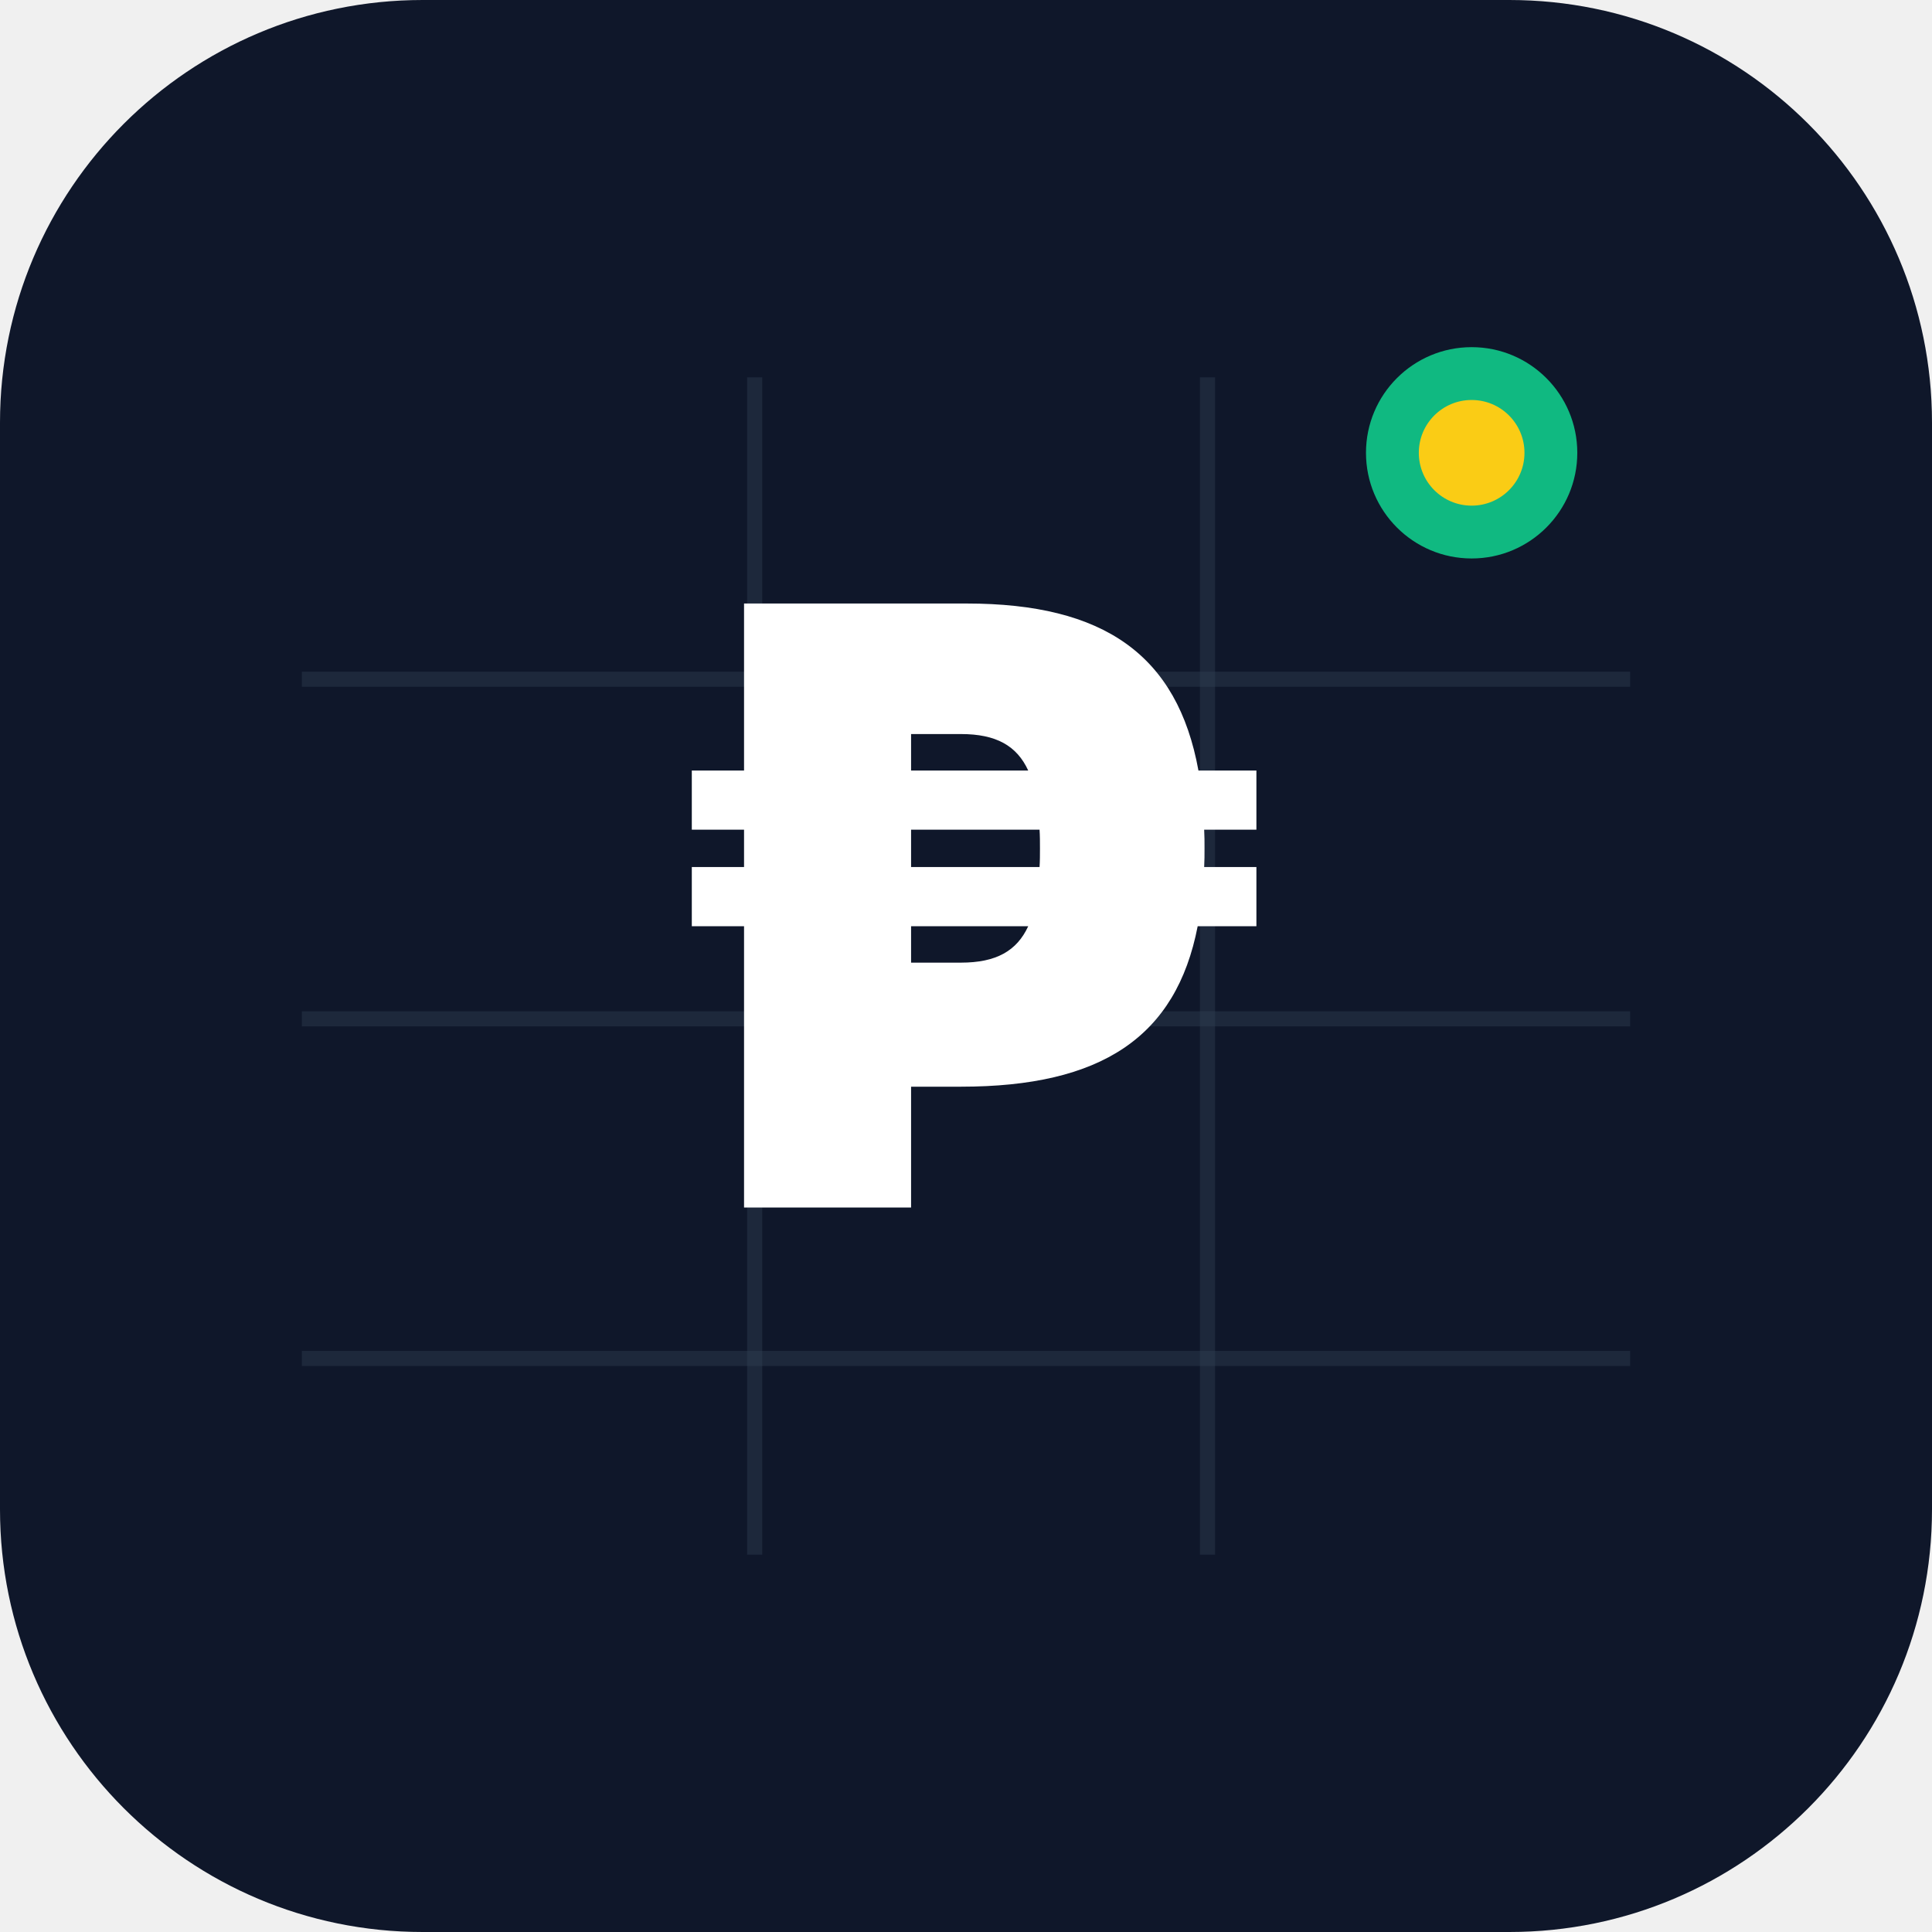
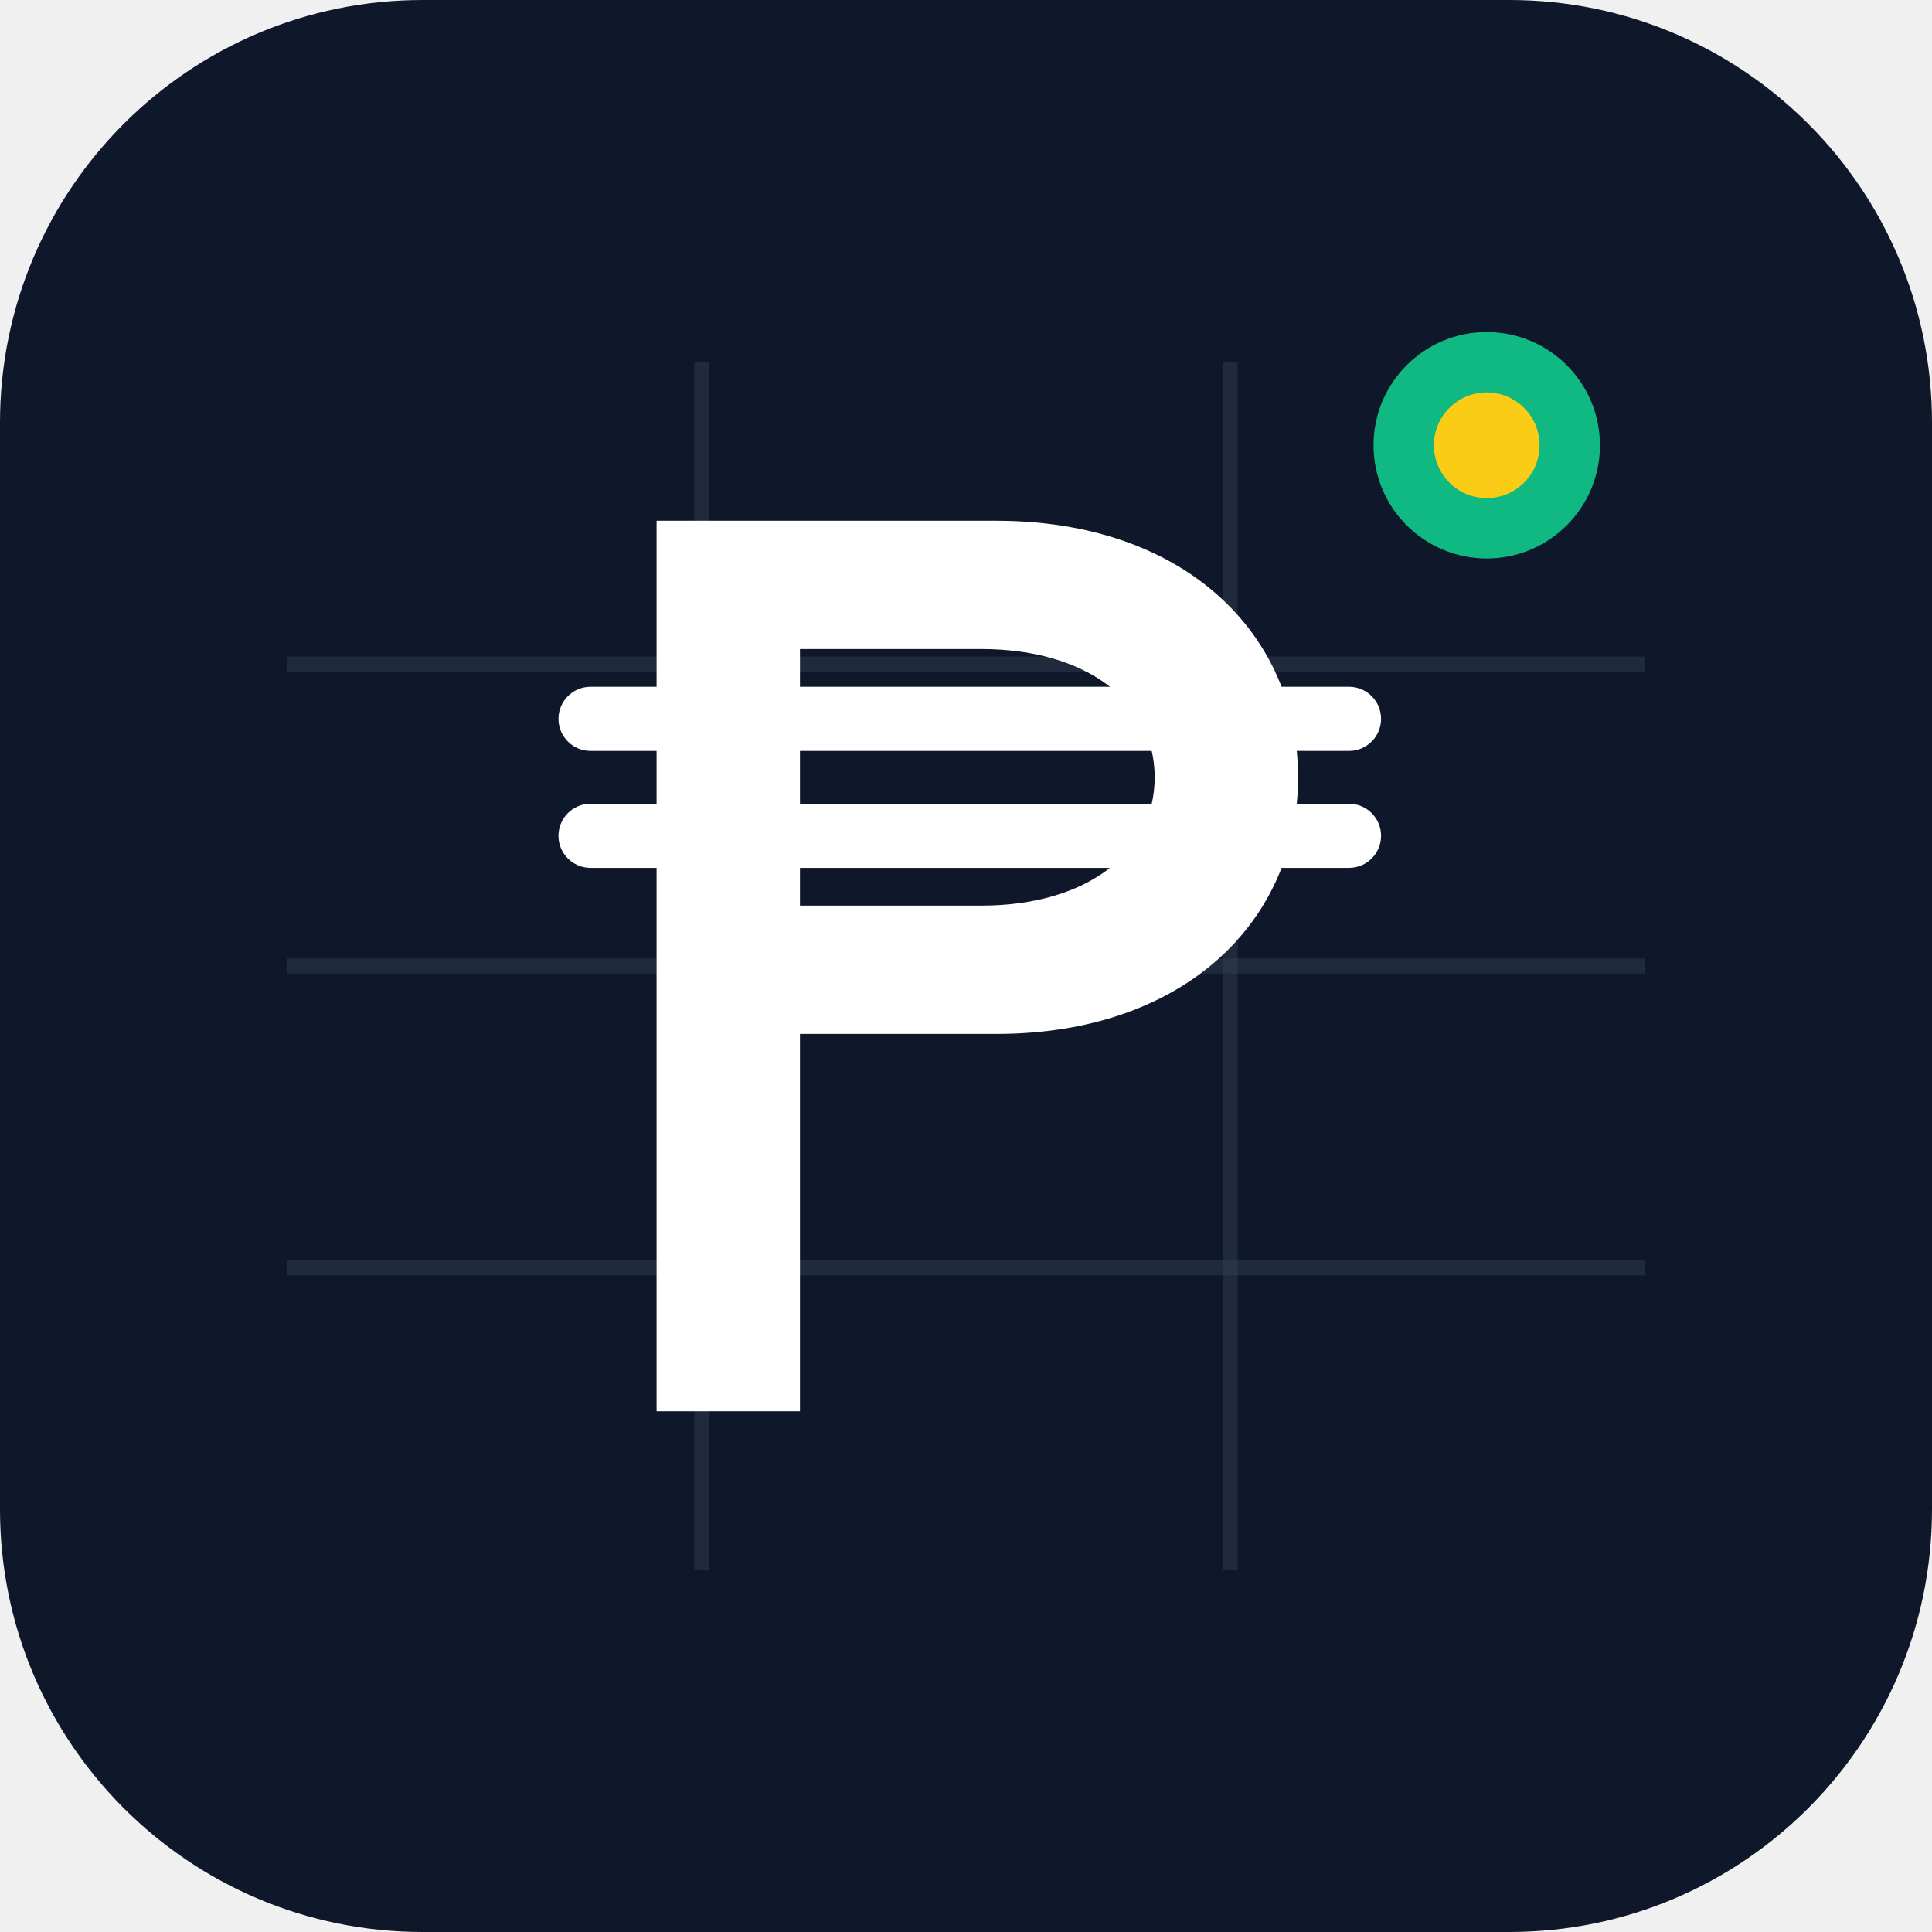
<svg xmlns="http://www.w3.org/2000/svg" viewBox="0 0 512 512" width="512" height="512">
  <rect width="512" height="512" rx="112" fill="#0f172a" />
-   <line x1="80" y1="180" x2="432" y2="180" stroke="#334155" stroke-width="4" stroke-opacity="0.4" />
-   <line x1="80" y1="270" x2="432" y2="270" stroke="#334155" stroke-width="4" stroke-opacity="0.4" />
-   <line x1="80" y1="360" x2="432" y2="360" stroke="#334155" stroke-width="4" stroke-opacity="0.4" />
-   <line x1="200" y1="100" x2="200" y2="412" stroke="#334155" stroke-width="4" stroke-opacity="0.4" />
-   <line x1="320" y1="100" x2="320" y2="412" stroke="#334155" stroke-width="4" stroke-opacity="0.4" />
-   <text x="256" y="320" font-family="system-ui, -apple-system, sans-serif" font-weight="900" font-size="220" text-anchor="middle" fill="#ffffff" letter-spacing="-2">₱</text>
-   <circle cx="390" cy="120" r="28" fill="#10b981" />
-   <circle cx="390" cy="120" r="14" fill="#facc15" />
+   <line x1="76" y1="176" x2="436" y2="176" stroke="#334155" stroke-width="4" stroke-opacity="0.45" />
+   <line x1="76" y1="256" x2="436" y2="256" stroke="#334155" stroke-width="4" stroke-opacity="0.45" />
+   <line x1="76" y1="336" x2="436" y2="336" stroke="#334155" stroke-width="4" stroke-opacity="0.45" />
+   <line x1="186" y1="96" x2="186" y2="416" stroke="#334155" stroke-width="4" stroke-opacity="0.45" />
+   <line x1="326" y1="96" x2="326" y2="416" stroke="#334155" stroke-width="4" stroke-opacity="0.45" />
+   <path fill="#ffffff" fill-rule="evenodd" d="M 174 138 H 264 C 314 138 344 168 344 206 C 344 244 314 274 264 274 H 212 V 374 H 174 Z M 212 172 V 240 H 260 C 288 240 306 226 306 206 C 306 186 288 172 260 172 Z" />
+   <rect x="148" y="182" width="218" height="17" rx="8.5" fill="#ffffff" />
+   <rect x="148" y="213" width="218" height="17" rx="8.5" fill="#ffffff" />
+   <circle cx="394" cy="118" r="30" fill="#10b981" />
+   <circle cx="394" cy="118" r="14" fill="#facc15" />
</svg>
